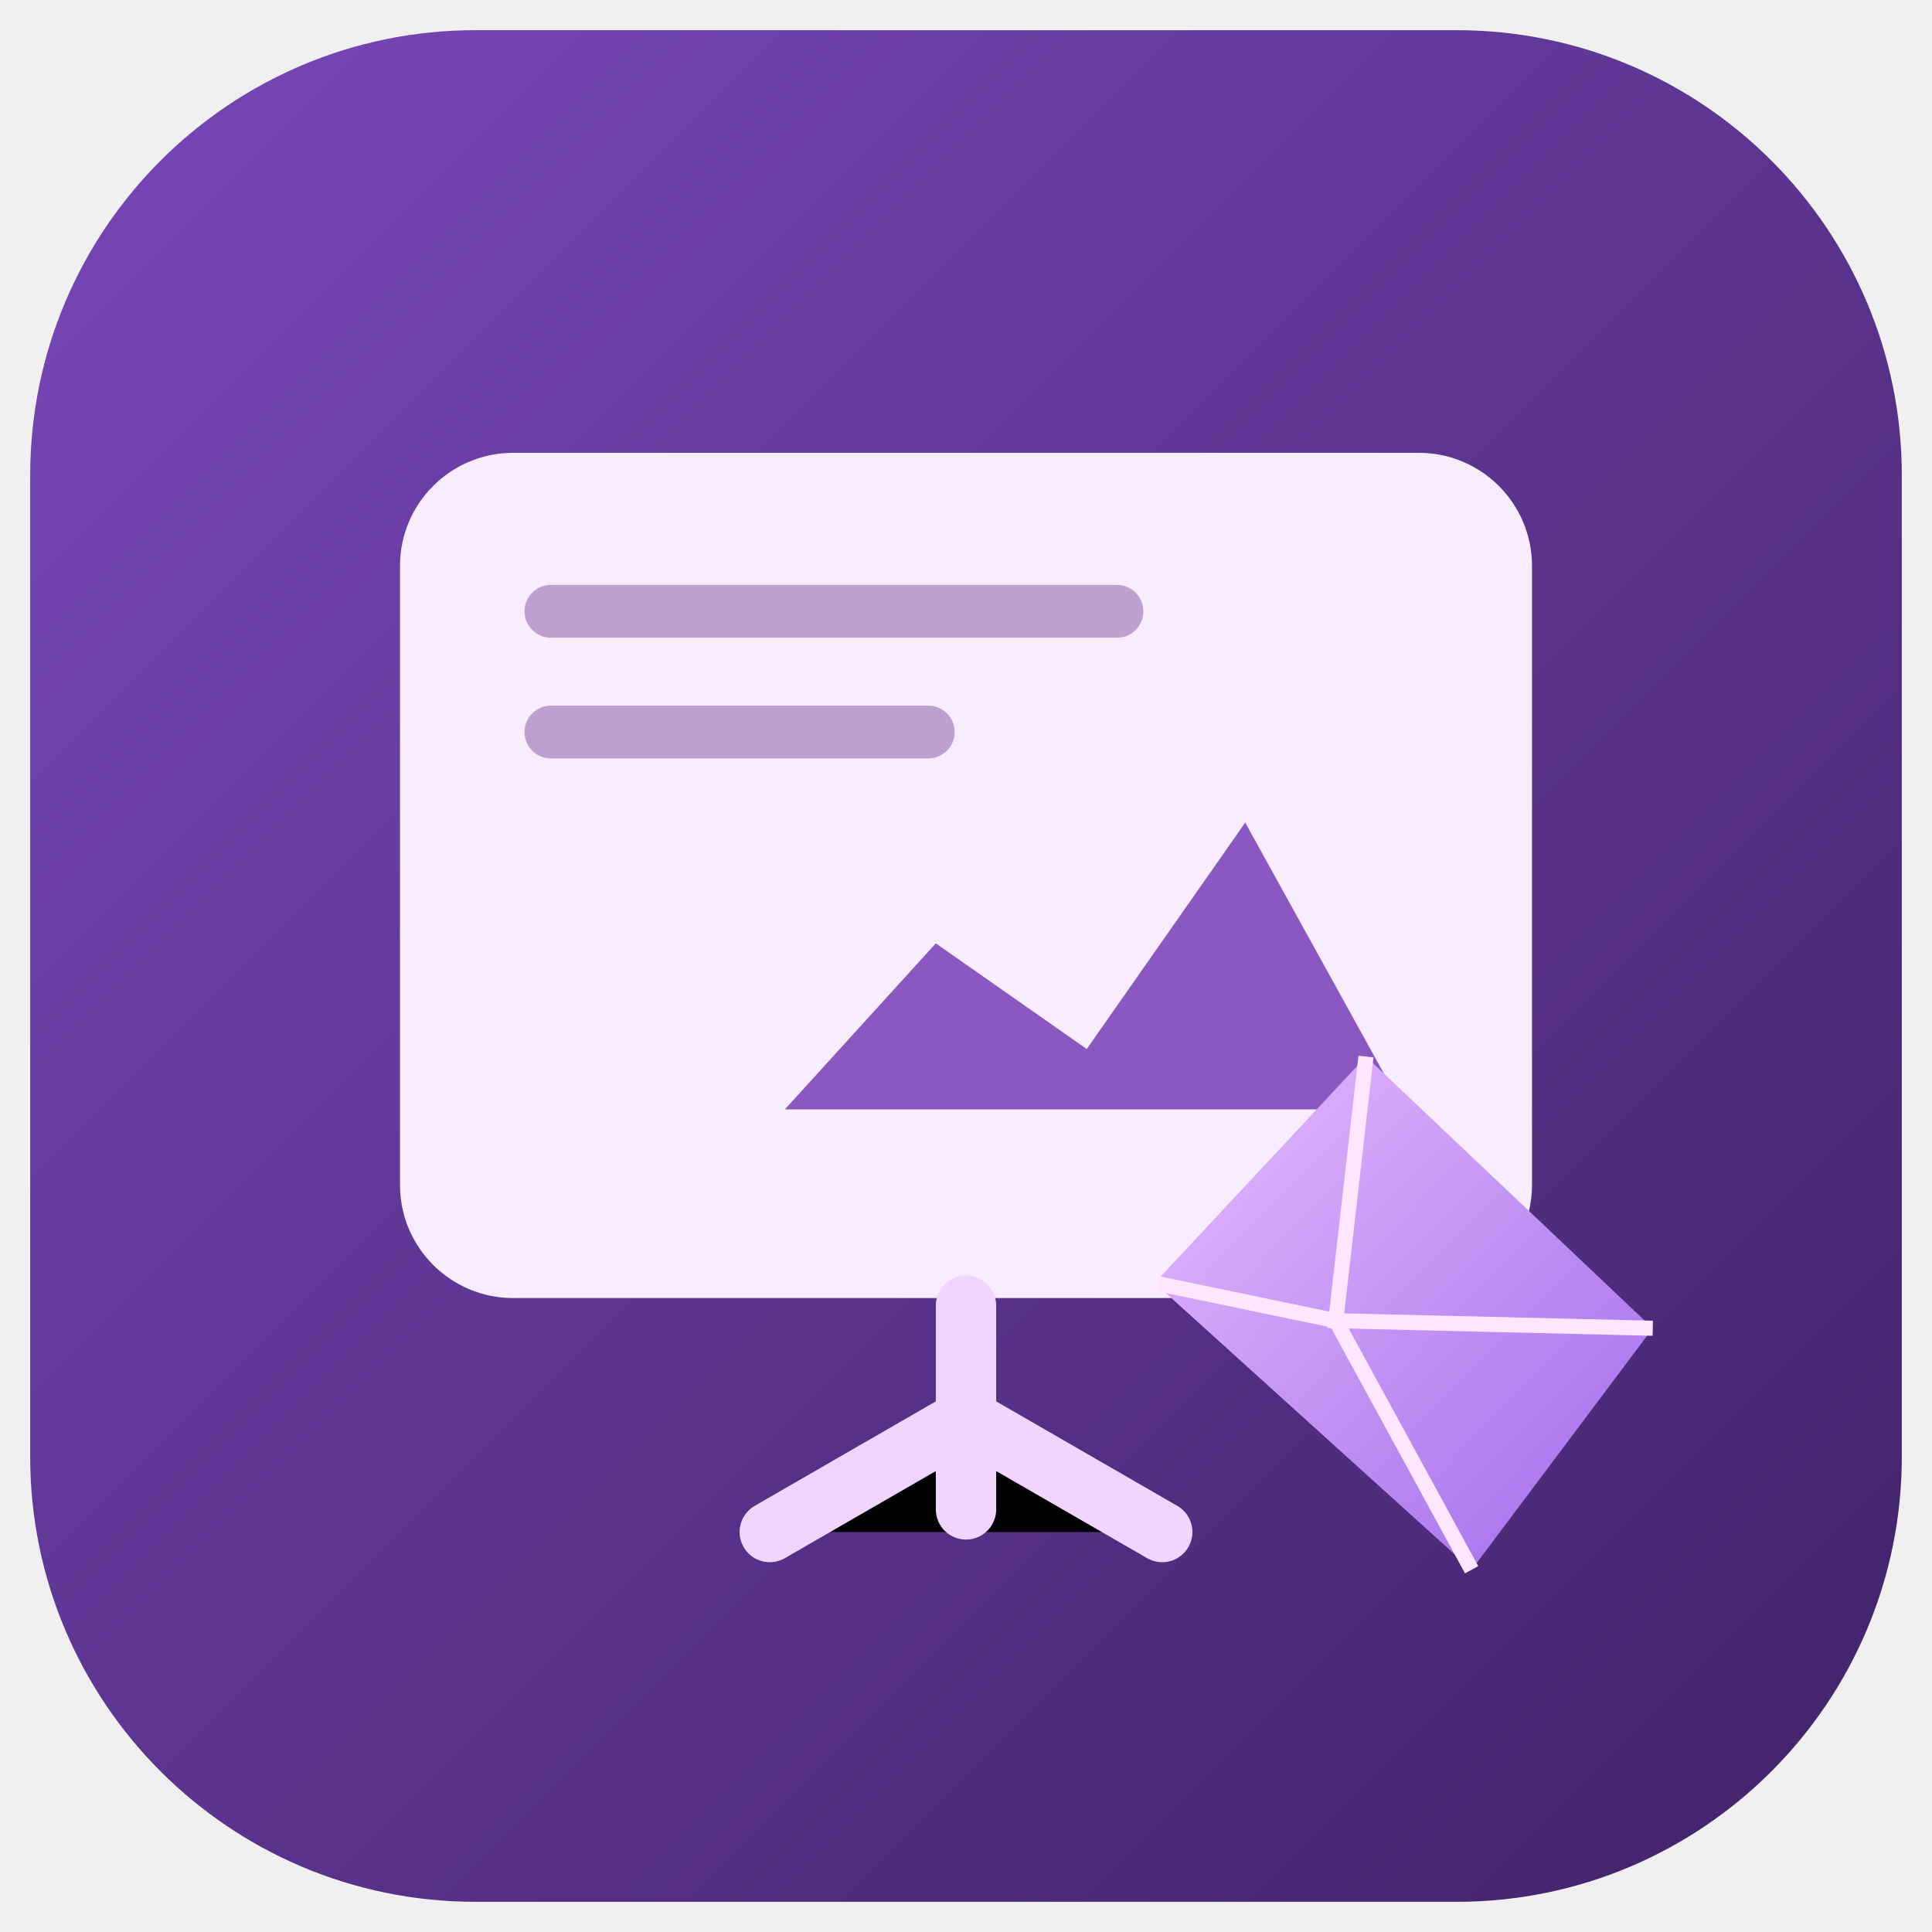
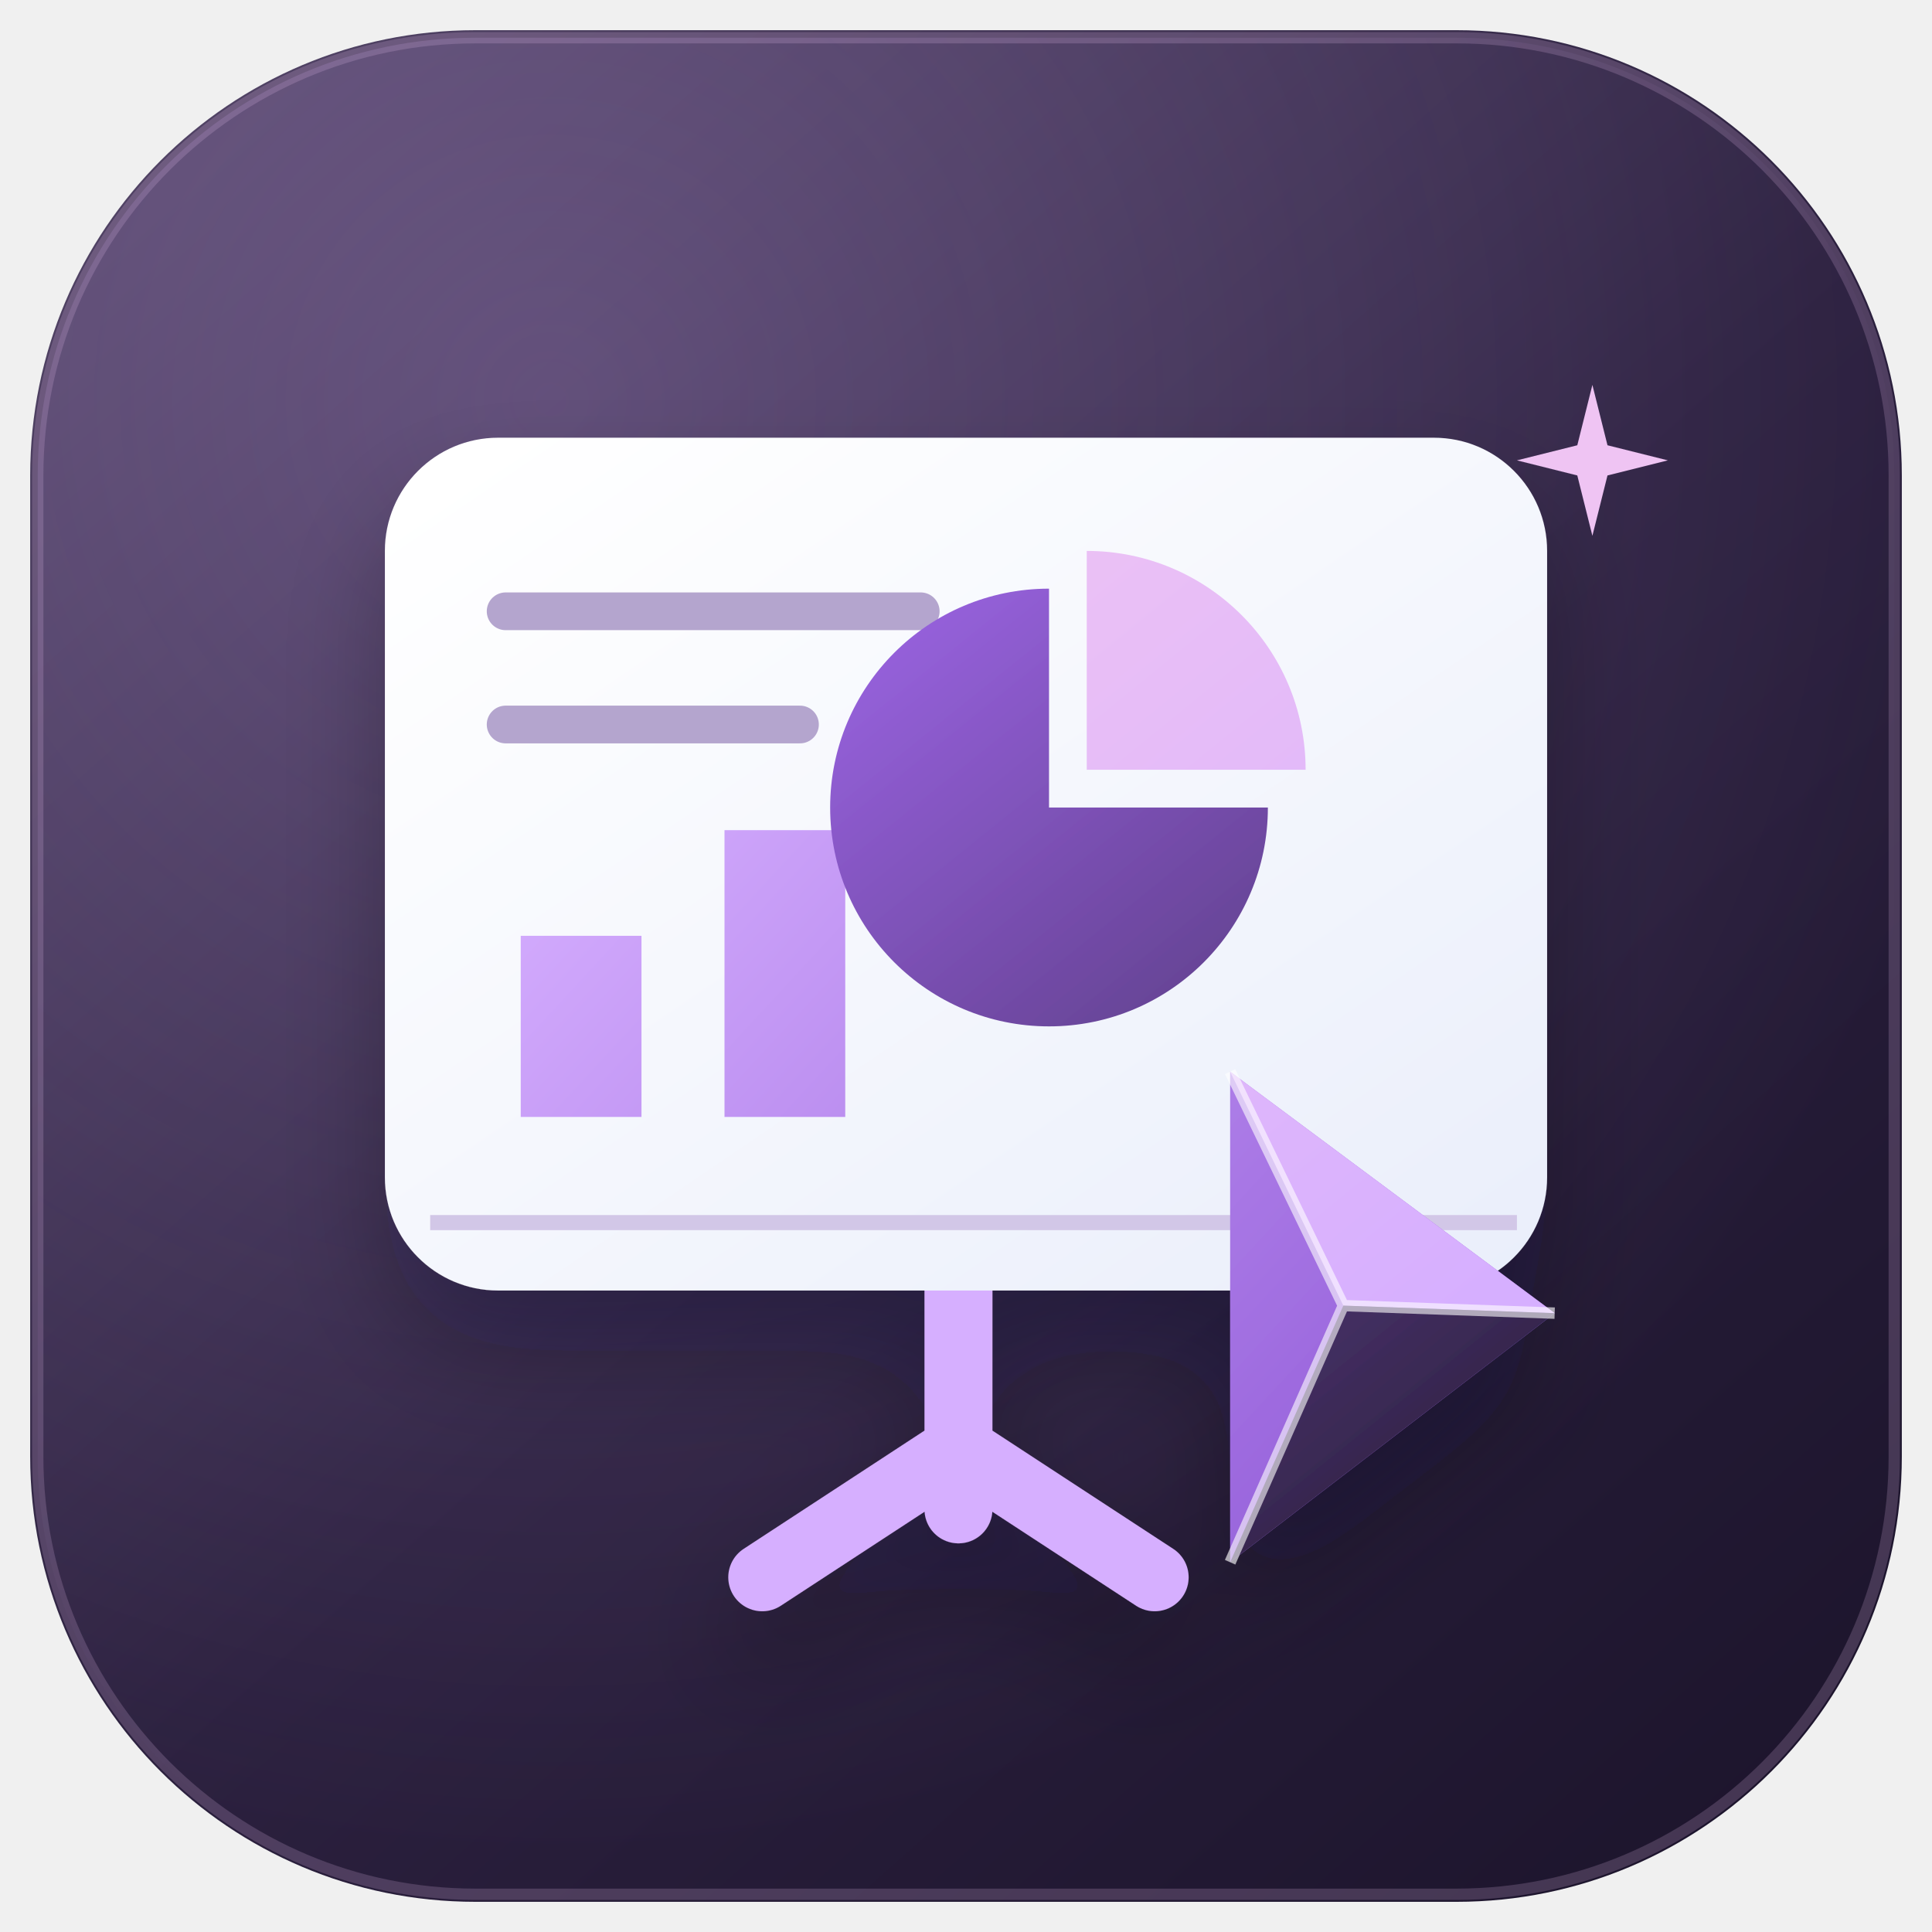
- <svg xmlns="http://www.w3.org/2000/svg" width="256" height="256" viewBox="0 0 256 256" aria-label="Prisma Slides">
+ <svg xmlns="http://www.w3.org/2000/svg" width="256" height="256" viewBox="0 0 256 256" role="img" aria-label="Prisma Slides">
  <defs>
-     <linearGradient id="tile" x2="1" y2="1">
-       <stop stop-color="#7947b9" />
-       <stop offset="1" stop-color="#402268" />
+     <linearGradient id="tile" x1="25" y1="17" x2="228" y2="246" gradientUnits="userSpaceOnUse">
+       <stop stop-color="#504264" />
+       <stop offset=".53" stop-color="#2b203e" />
+       <stop offset="1" stop-color="#1d152d" />
    </linearGradient>
-     <linearGradient id="facet" x2="1" y2="1">
-       <stop stop-color="#e6bbff" />
-       <stop offset="1" stop-color="#a06cea" />
+     <linearGradient id="paper" x1="76" y1="51" x2="184" y2="210" gradientUnits="userSpaceOnUse">
+       <stop stop-color="#fff" />
+       <stop offset="1" stop-color="#e7ecfa" />
    </linearGradient>
+     <linearGradient id="fold" x1="143" y1="48" x2="185" y2="96" gradientUnits="userSpaceOnUse">
+       <stop stop-color="#efc4f3" />
+       <stop offset="1" stop-color="#d6afff" />
+     </linearGradient>
+     <linearGradient id="accent" x1="80" y1="95" x2="188" y2="195" gradientUnits="userSpaceOnUse">
+       <stop stop-color="#d6afff" />
+       <stop offset="1" stop-color="#9560da" />
+     </linearGradient>
+     <linearGradient id="light" x1="105" y1="75" x2="189" y2="178" gradientUnits="userSpaceOnUse">
+       <stop stop-color="#efc4f3" />
+       <stop offset="1" stop-color="#d6afff" />
+     </linearGradient>
+     <linearGradient id="deep" x1="104" y1="97" x2="191" y2="205" gradientUnits="userSpaceOnUse">
+       <stop stop-color="#9560da" />
+       <stop offset="1" stop-color="#2b203e" />
+     </linearGradient>
+     <radialGradient id="glow" cx="73" cy="53" r="193" gradientUnits="userSpaceOnUse">
+       <stop stop-color="#d6afff" stop-opacity=".22" />
+       <stop offset="1" stop-color="#d6afff" stop-opacity="0" />
+     </radialGradient>
+     <filter id="shadow" x="-35%" y="-25%" width="180%" height="170%">
+       <feDropShadow dx="0" dy="8" stdDeviation="7" flood-color="#060b20" flood-opacity=".28" />
+     </filter>
  </defs>
  <rect x="4" y="4" width="248" height="248" rx="59" fill="url(#tile)" />
-   <rect x="53" y="60" width="150" height="112" rx="15" fill="#f8edff" />
-   <path d="M73 81h75M73 97h50" stroke="#bda0cf" stroke-width="7" stroke-linecap="round" />
-   <path d="m104 147 20-22 20 14 21-30 21 38Z" fill="#8b57c0" />
-   <path d="M128 173v27m-26 3 26-15 26 15" stroke="#f1d5ff" stroke-width="8" stroke-linecap="round" />
-   <path d="m181 140 38 36-24 32-42-38Z" fill="url(#facet)" />
-   <path d="m181 140-4 35 42 1m-42-1 18 33m-42-38 24 5" fill="none" stroke="#ffe7ff" stroke-width="2" />
+   <rect x="5" y="5" width="246" height="246" rx="58" fill="url(#glow)" stroke="#efc4f3" stroke-opacity=".19" stroke-width="1.5" />
+   <g filter="url(#shadow)">
+     <path d="M127 159v41m-26 9 26-17 26 17" fill="none" stroke="url(#fold)" stroke-width="9" stroke-linecap="round" />
+     <rect x="51" y="58" width="154" height="113" rx="15" fill="url(#paper)" />
+     <path d="M67 81h55M67 96h39" stroke="#b4a5ce" stroke-width="5" stroke-linecap="round" />
+     <path d="M69 148v-24h16v24Zm27 0v-38h16v38Z" fill="url(#accent)" />
+     <path d="M139 78a29 29 0 1 0 29 29h-29Z" fill="url(#deep)" />
+     <path d="M144 73v29h29a29 29 0 0 0-29-29Z" fill="url(#light)" />
+     <path d="M57 162h144" stroke="#d2c7e7" stroke-width="2" />
+     <path d="m163 142 43 32-43 33Z" fill="url(#accent)" />
+     <path d="m163 142 43 32-28-1Z" fill="url(#light)" />
+     <path d="m163 207 15-34 28 1Z" fill="url(#deep)" />
+     <path d="m163 142 15 31-15 34M178 173l28 1" fill="none" stroke="#fff" stroke-opacity=".6" stroke-width="1.5" />
+   </g>
+   <path d="m211 51 2 8 8 2-8 2-2 8-2-8-8-2 8-2Z" fill="#efc4f3" />
</svg>
